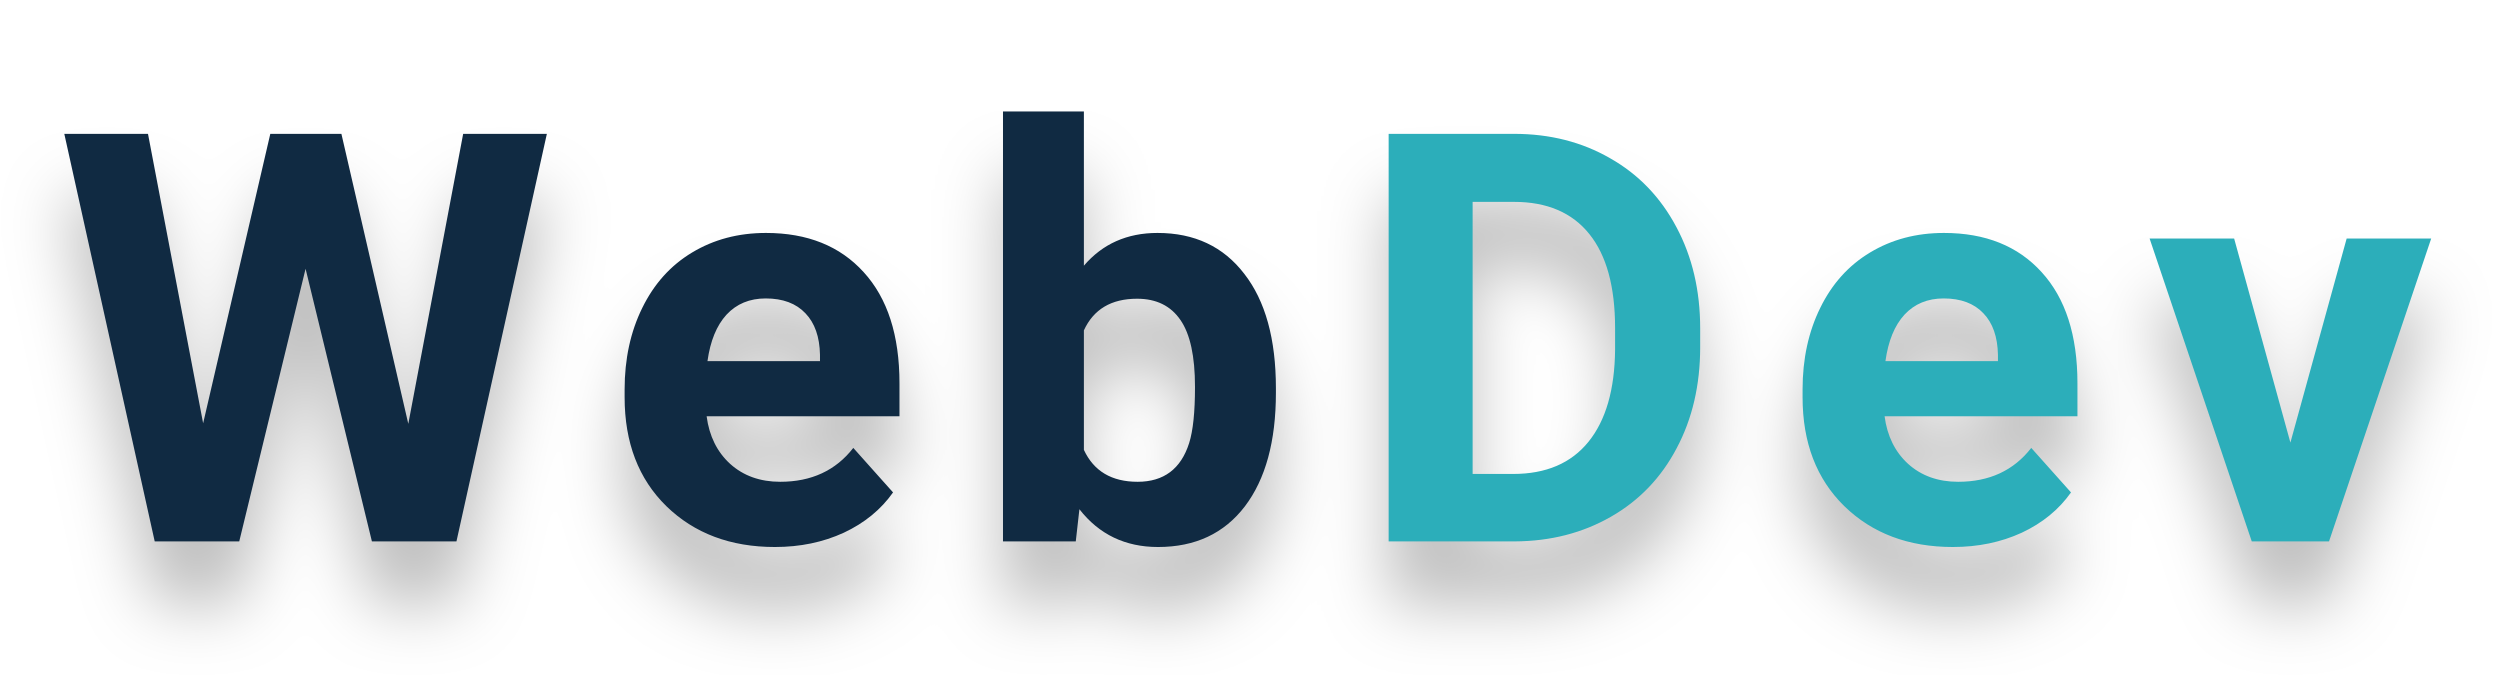
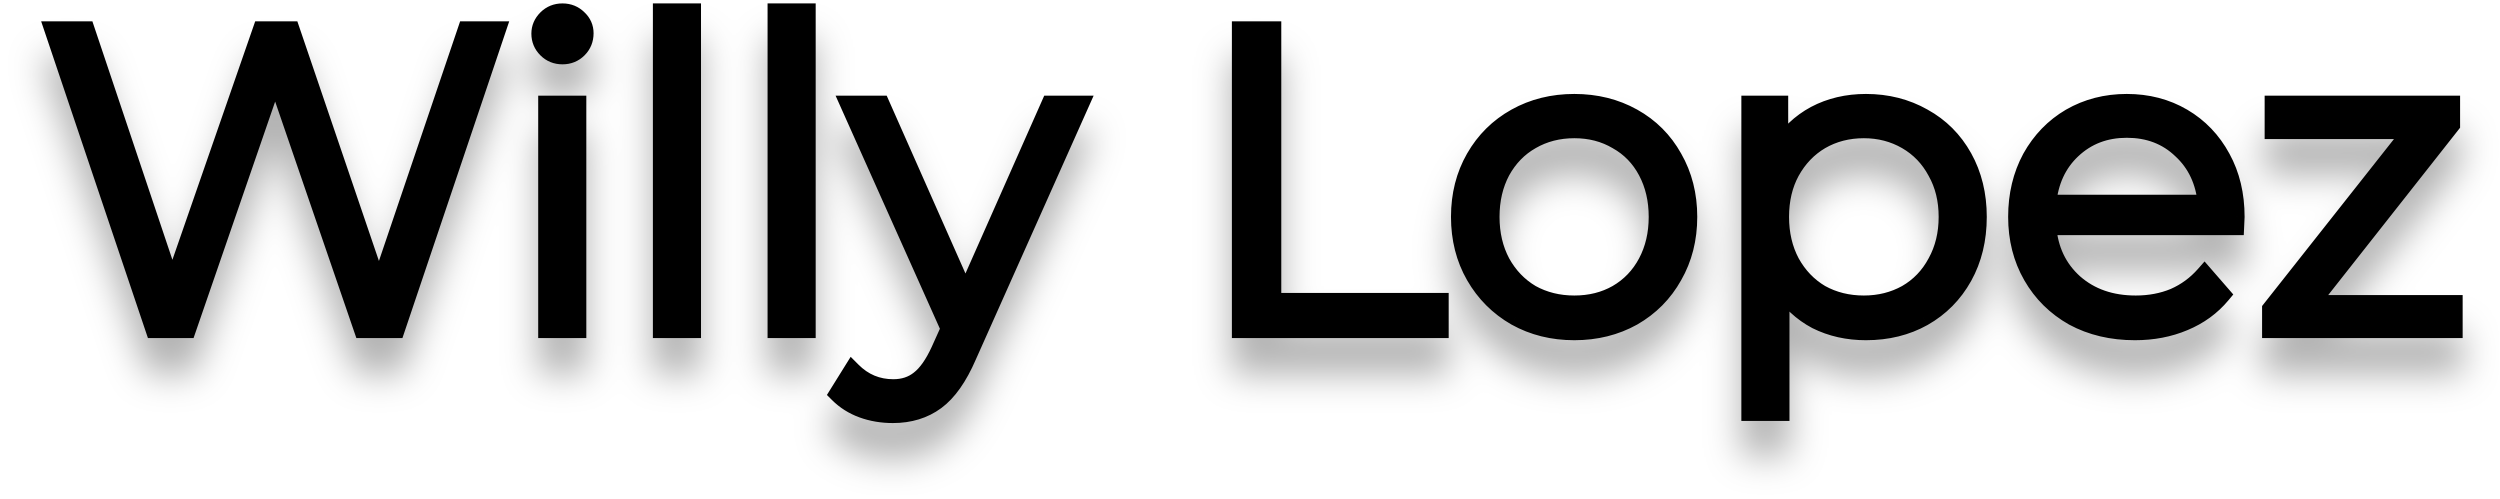
- <svg xmlns="http://www.w3.org/2000/svg" width="157" height="43" viewBox="0 0 157 43" fill="none">
+ <svg xmlns="http://www.w3.org/2000/svg" width="281" height="56" viewBox="0 0 281 56" fill="none">
  <g filter="url(#filter0_d)">
-     <path d="M25.641 26.617L29.087 8.406H34.343L28.665 34H23.356L19.19 16.879L15.024 34H9.716L4.038 8.406H9.294L12.757 26.582L16.975 8.406H21.44L25.641 26.617ZM48.665 34.352C45.876 34.352 43.603 33.496 41.845 31.785C40.099 30.074 39.226 27.795 39.226 24.947V24.455C39.226 22.545 39.595 20.84 40.333 19.34C41.072 17.828 42.114 16.668 43.462 15.859C44.822 15.039 46.368 14.629 48.103 14.629C50.704 14.629 52.749 15.449 54.237 17.09C55.737 18.73 56.487 21.057 56.487 24.068V26.143H44.376C44.54 27.385 45.032 28.381 45.853 29.131C46.685 29.881 47.734 30.256 48.999 30.256C50.956 30.256 52.486 29.547 53.587 28.129L56.083 30.924C55.322 32.002 54.29 32.846 52.989 33.455C51.689 34.053 50.247 34.352 48.665 34.352ZM48.085 18.742C47.077 18.742 46.257 19.082 45.624 19.762C45.003 20.441 44.605 21.414 44.429 22.68H51.495V22.275C51.472 21.15 51.167 20.283 50.581 19.674C49.995 19.053 49.163 18.742 48.085 18.742ZM80.127 24.666C80.127 27.713 79.476 30.092 78.175 31.803C76.875 33.502 75.058 34.352 72.726 34.352C70.664 34.352 69.017 33.56 67.787 31.979L67.558 34H62.988V7H68.068V16.686C69.24 15.315 70.781 14.629 72.691 14.629C75.011 14.629 76.828 15.484 78.14 17.195C79.465 18.895 80.127 21.291 80.127 24.385V24.666ZM75.046 24.297C75.046 22.375 74.742 20.975 74.132 20.096C73.523 19.205 72.615 18.76 71.408 18.76C69.791 18.76 68.677 19.422 68.068 20.746V28.252C68.689 29.588 69.814 30.256 71.443 30.256C73.084 30.256 74.162 29.447 74.677 27.83C74.923 27.057 75.046 25.879 75.046 24.297Z" fill="#102A42" />
-     <path d="M87.207 34V8.406H95.082C97.332 8.406 99.342 8.916 101.111 9.936C102.893 10.943 104.281 12.385 105.277 14.26C106.273 16.123 106.771 18.244 106.771 20.623V21.801C106.771 24.18 106.279 26.295 105.295 28.146C104.322 29.998 102.945 31.434 101.164 32.453C99.383 33.473 97.373 33.988 95.135 34H87.207ZM92.481 12.678V29.764H95.029C97.092 29.764 98.668 29.09 99.758 27.742C100.848 26.395 101.404 24.467 101.428 21.959V20.605C101.428 18.004 100.889 16.035 99.811 14.699C98.732 13.352 97.156 12.678 95.082 12.678H92.481ZM122.641 34.352C119.852 34.352 117.579 33.496 115.821 31.785C114.075 30.074 113.202 27.795 113.202 24.947V24.455C113.202 22.545 113.571 20.84 114.309 19.34C115.047 17.828 116.09 16.668 117.438 15.859C118.797 15.039 120.344 14.629 122.079 14.629C124.68 14.629 126.725 15.449 128.213 17.09C129.713 18.73 130.463 21.057 130.463 24.068V26.143H118.352C118.516 27.385 119.008 28.381 119.829 29.131C120.661 29.881 121.709 30.256 122.975 30.256C124.932 30.256 126.461 29.547 127.563 28.129L130.059 30.924C129.297 32.002 128.266 32.846 126.965 33.455C125.664 34.053 124.223 34.352 122.641 34.352ZM122.061 18.742C121.053 18.742 120.233 19.082 119.6 19.762C118.979 20.441 118.58 21.414 118.405 22.68H125.471V22.275C125.448 21.15 125.143 20.283 124.557 19.674C123.971 19.053 123.139 18.742 122.061 18.742ZM143.837 27.795L147.37 14.98H152.679L146.262 34H141.411L134.995 14.98H140.304L143.837 27.795Z" fill="#2CAEBA" />
+     <path d="M55.842 3.4L44.514 37H40.77L30.93 8.344L21.042 37H17.346L6.018 3.4H9.666L19.362 32.296L29.394 3.4H32.706L42.594 32.44L52.434 3.4H55.842ZM61.494 11.752H64.902V37H61.494V11.752ZM63.222 6.232C62.518 6.232 61.926 5.992 61.446 5.512C60.966 5.032 60.726 4.456 60.726 3.784C60.726 3.144 60.966 2.584 61.446 2.104C61.926 1.624 62.518 1.384 63.222 1.384C63.926 1.384 64.518 1.624 64.998 2.104C65.478 2.552 65.718 3.096 65.718 3.736C65.718 4.44 65.478 5.032 64.998 5.512C64.518 5.992 63.926 6.232 63.222 6.232ZM74.385 1.384H77.793V37H74.385V1.384ZM87.275 1.384H90.683V37H87.275V1.384ZM121.382 11.752L108.758 40.024C107.734 42.392 106.55 44.072 105.206 45.064C103.862 46.056 102.246 46.552 100.358 46.552C99.142 46.552 98.006 46.36 96.95 45.976C95.894 45.592 94.982 45.016 94.214 44.248L95.798 41.704C97.078 42.984 98.614 43.624 100.406 43.624C101.558 43.624 102.534 43.304 103.334 42.664C104.166 42.024 104.934 40.936 105.638 39.4L106.742 36.952L95.462 11.752H99.014L108.518 33.208L118.022 11.752H121.382ZM139.464 3.4H143.016V33.928H161.832V37H139.464V3.4ZM176.955 37.24C174.523 37.24 172.331 36.696 170.379 35.608C168.427 34.488 166.891 32.952 165.771 31C164.651 29.048 164.091 26.84 164.091 24.376C164.091 21.912 164.651 19.704 165.771 17.752C166.891 15.8 168.427 14.28 170.379 13.192C172.331 12.104 174.523 11.56 176.955 11.56C179.387 11.56 181.579 12.104 183.531 13.192C185.483 14.28 187.003 15.8 188.091 17.752C189.211 19.704 189.771 21.912 189.771 24.376C189.771 26.84 189.211 29.048 188.091 31C187.003 32.952 185.483 34.488 183.531 35.608C181.579 36.696 179.387 37.24 176.955 37.24ZM176.955 34.216C178.747 34.216 180.347 33.816 181.755 33.016C183.195 32.184 184.315 31.016 185.115 29.512C185.915 28.008 186.315 26.296 186.315 24.376C186.315 22.456 185.915 20.744 185.115 19.24C184.315 17.736 183.195 16.584 181.755 15.784C180.347 14.952 178.747 14.536 176.955 14.536C175.163 14.536 173.547 14.952 172.107 15.784C170.699 16.584 169.579 17.736 168.747 19.24C167.947 20.744 167.547 22.456 167.547 24.376C167.547 26.296 167.947 28.008 168.747 29.512C169.579 31.016 170.699 32.184 172.107 33.016C173.547 33.816 175.163 34.216 176.955 34.216ZM209.737 11.56C212.105 11.56 214.249 12.104 216.169 13.192C218.089 14.248 219.593 15.752 220.681 17.704C221.769 19.656 222.313 21.88 222.313 24.376C222.313 26.904 221.769 29.144 220.681 31.096C219.593 33.048 218.089 34.568 216.169 35.656C214.281 36.712 212.137 37.24 209.737 37.24C207.689 37.24 205.833 36.824 204.169 35.992C202.537 35.128 201.193 33.88 200.137 32.248V46.312H196.729V11.752H199.993V16.744C201.017 15.08 202.361 13.8 204.025 12.904C205.721 12.008 207.625 11.56 209.737 11.56ZM209.497 34.216C211.257 34.216 212.857 33.816 214.297 33.016C215.737 32.184 216.857 31.016 217.657 29.512C218.489 28.008 218.905 26.296 218.905 24.376C218.905 22.456 218.489 20.76 217.657 19.288C216.857 17.784 215.737 16.616 214.297 15.784C212.857 14.952 211.257 14.536 209.497 14.536C207.705 14.536 206.089 14.952 204.649 15.784C203.241 16.616 202.121 17.784 201.289 19.288C200.489 20.76 200.089 22.456 200.089 24.376C200.089 26.296 200.489 28.008 201.289 29.512C202.121 31.016 203.241 32.184 204.649 33.016C206.089 33.816 207.705 34.216 209.497 34.216ZM251.244 25.432H230.124C230.316 28.056 231.324 30.184 233.148 31.816C234.972 33.416 237.276 34.216 240.06 34.216C241.628 34.216 243.068 33.944 244.38 33.4C245.692 32.824 246.828 31.992 247.788 30.904L249.708 33.112C248.588 34.456 247.18 35.48 245.484 36.184C243.82 36.888 241.98 37.24 239.964 37.24C237.372 37.24 235.068 36.696 233.052 35.608C231.068 34.488 229.516 32.952 228.396 31C227.276 29.048 226.716 26.84 226.716 24.376C226.716 21.912 227.244 19.704 228.3 17.752C229.388 15.8 230.86 14.28 232.716 13.192C234.604 12.104 236.716 11.56 239.052 11.56C241.388 11.56 243.484 12.104 245.34 13.192C247.196 14.28 248.652 15.8 249.708 17.752C250.764 19.672 251.292 21.88 251.292 24.376L251.244 25.432ZM239.052 14.488C236.62 14.488 234.572 15.272 232.908 16.84C231.276 18.376 230.348 20.392 230.124 22.888H248.028C247.804 20.392 246.86 18.376 245.196 16.84C243.564 15.272 241.516 14.488 239.052 14.488ZM275.802 34.168V37H255.258V34.744L271.146 14.632H255.546V11.752H275.514V14.008L259.626 34.168H275.802Z" fill="black" />
+     <path d="M55.842 3.4L56.79 3.719L57.235 2.4H55.842V3.4ZM44.514 37V38H45.232L45.462 37.319L44.514 37ZM40.77 37L39.824 37.325L40.056 38H40.77V37ZM30.93 8.344L31.876 8.019L30.933 5.272L29.985 8.018L30.93 8.344ZM21.042 37V38H21.755L21.988 37.326L21.042 37ZM17.346 37L16.399 37.319L16.628 38H17.346V37ZM6.018 3.4V2.4H4.626L5.071 3.719L6.018 3.4ZM9.666 3.4L10.614 3.082L10.385 2.4H9.666V3.4ZM19.362 32.296L18.414 32.614L19.346 35.392L20.307 32.624L19.362 32.296ZM29.394 3.4V2.4H28.683L28.45 3.072L29.394 3.4ZM32.706 3.4L33.653 3.078L33.422 2.4H32.706V3.4ZM42.594 32.44L41.648 32.762L42.596 35.549L43.541 32.761L42.594 32.44ZM52.434 3.4V2.4H51.717L51.487 3.079L52.434 3.4ZM54.895 3.081L43.567 36.681L45.462 37.319L56.79 3.719L54.895 3.081ZM44.514 36H40.77V38H44.514V36ZM41.716 36.675L31.876 8.019L29.984 8.669L39.824 37.325L41.716 36.675ZM29.985 8.018L20.097 36.674L21.988 37.326L31.875 8.67L29.985 8.018ZM21.042 36H17.346V38H21.042V36ZM18.294 36.681L6.966 3.081L5.071 3.719L16.399 37.319L18.294 36.681ZM6.018 4.4H9.666V2.4H6.018V4.4ZM8.718 3.718L18.414 32.614L20.31 31.978L10.614 3.082L8.718 3.718ZM20.307 32.624L30.339 3.728L28.45 3.072L18.418 31.968L20.307 32.624ZM29.394 4.4H32.706V2.4H29.394V4.4ZM31.76 3.722L41.648 32.762L43.541 32.118L33.653 3.078L31.76 3.722ZM43.541 32.761L53.381 3.721L51.487 3.079L41.647 32.119L43.541 32.761ZM52.434 4.4H55.842V2.4H52.434V4.4ZM61.494 11.752V10.752H60.494V11.752H61.494ZM64.902 11.752H65.902V10.752H64.902V11.752ZM64.902 37V38H65.902V37H64.902ZM61.494 37H60.494V38H61.494V37ZM61.446 2.104L60.739 1.397L60.739 1.397L61.446 2.104ZM64.998 2.104L64.291 2.811L64.303 2.823L64.316 2.835L64.998 2.104ZM61.494 12.752H64.902V10.752H61.494V12.752ZM63.902 11.752V37H65.902V11.752H63.902ZM64.902 36H61.494V38H64.902V36ZM62.494 37V11.752H60.494V37H62.494ZM63.222 5.232C62.772 5.232 62.438 5.09 62.153 4.805L60.739 6.219C61.414 6.894 62.264 7.232 63.222 7.232V5.232ZM62.153 4.805C61.859 4.51 61.726 4.188 61.726 3.784H59.726C59.726 4.724 60.074 5.554 60.739 6.219L62.153 4.805ZM61.726 3.784C61.726 3.427 61.848 3.116 62.153 2.811L60.739 1.397C60.084 2.052 59.726 2.861 59.726 3.784H61.726ZM62.153 2.811C62.438 2.526 62.772 2.384 63.222 2.384V0.384C62.264 0.384 61.414 0.722 60.739 1.397L62.153 2.811ZM63.222 2.384C63.672 2.384 64.006 2.526 64.291 2.811L65.705 1.397C65.03 0.722 64.18 0.384 63.222 0.384V2.384ZM64.316 2.835C64.599 3.099 64.718 3.381 64.718 3.736H66.718C66.718 2.811 66.357 2.005 65.68 1.373L64.316 2.835ZM64.718 3.736C64.718 4.186 64.576 4.52 64.291 4.805L65.705 6.219C66.38 5.544 66.718 4.694 66.718 3.736H64.718ZM64.291 4.805C64.006 5.09 63.672 5.232 63.222 5.232V7.232C64.18 7.232 65.03 6.894 65.705 6.219L64.291 4.805ZM74.385 1.384V0.384H73.385V1.384H74.385ZM77.793 1.384H78.793V0.384H77.793V1.384ZM77.793 37V38H78.793V37H77.793ZM74.385 37H73.385V38H74.385V37ZM74.385 2.384H77.793V0.384H74.385V2.384ZM76.793 1.384V37H78.793V1.384H76.793ZM77.793 36H74.385V38H77.793V36ZM75.385 37V1.384H73.385V37H75.385ZM87.275 1.384V0.384H86.275V1.384H87.275ZM90.683 1.384H91.683V0.384H90.683V1.384ZM90.683 37V38H91.683V37H90.683ZM87.275 37H86.275V38H87.275V37ZM87.275 2.384H90.683V0.384H87.275V2.384ZM89.683 1.384V37H91.683V1.384H89.683ZM90.683 36H87.275V38H90.683V36ZM88.275 37V1.384H86.275V37H88.275ZM121.382 11.752L122.295 12.16L122.924 10.752H121.382V11.752ZM108.758 40.024L107.845 39.616L107.84 39.627L108.758 40.024ZM105.206 45.064L105.8 45.869L105.8 45.869L105.206 45.064ZM96.95 45.976L97.292 45.036L97.292 45.036L96.95 45.976ZM94.214 44.248L93.365 43.719L92.945 44.394L93.507 44.955L94.214 44.248ZM95.798 41.704L96.505 40.997L95.615 40.106L94.949 41.175L95.798 41.704ZM103.334 42.664L102.724 41.871L102.717 41.877L102.709 41.883L103.334 42.664ZM105.638 39.4L106.547 39.817L106.55 39.811L105.638 39.4ZM106.742 36.952L107.654 37.363L107.838 36.953L107.655 36.543L106.742 36.952ZM95.462 11.752V10.752H93.919L94.549 12.161L95.462 11.752ZM99.014 11.752L99.928 11.347L99.665 10.752H99.014V11.752ZM108.518 33.208L107.604 33.613L108.518 35.677L109.432 33.613L108.518 33.208ZM118.022 11.752V10.752H117.371L117.108 11.347L118.022 11.752ZM120.469 11.344L107.845 39.616L109.671 40.432L122.295 12.16L120.469 11.344ZM107.84 39.627C106.851 41.914 105.757 43.414 104.612 44.259L105.8 45.869C107.343 44.73 108.617 42.87 109.676 40.421L107.84 39.627ZM104.612 44.259C103.462 45.108 102.061 45.552 100.358 45.552V47.552C102.431 47.552 104.262 47.004 105.8 45.869L104.612 44.259ZM100.358 45.552C99.249 45.552 98.23 45.377 97.292 45.036L96.608 46.916C97.782 47.343 99.035 47.552 100.358 47.552V45.552ZM97.292 45.036C96.368 44.7 95.582 44.202 94.921 43.541L93.507 44.955C94.382 45.83 95.42 46.484 96.608 46.916L97.292 45.036ZM95.063 44.777L96.647 42.233L94.949 41.175L93.365 43.719L95.063 44.777ZM95.091 42.411C96.556 43.877 98.346 44.624 100.406 44.624V42.624C98.882 42.624 97.6 42.092 96.505 40.997L95.091 42.411ZM100.406 44.624C101.755 44.624 102.959 44.244 103.959 43.445L102.709 41.883C102.109 42.364 101.361 42.624 100.406 42.624V44.624ZM103.944 43.457C104.96 42.675 105.812 41.42 106.547 39.817L104.729 38.983C104.056 40.452 103.372 41.373 102.724 41.871L103.944 43.457ZM106.55 39.811L107.654 37.363L105.83 36.541L104.726 38.989L106.55 39.811ZM107.655 36.543L96.375 11.343L94.549 12.161L105.829 37.361L107.655 36.543ZM95.462 12.752H99.014V10.752H95.462V12.752ZM98.1 12.157L107.604 33.613L109.432 32.803L99.928 11.347L98.1 12.157ZM109.432 33.613L118.936 12.157L117.108 11.347L107.604 32.803L109.432 33.613ZM118.022 12.752H121.382V10.752H118.022V12.752ZM139.464 3.4V2.4H138.464V3.4H139.464ZM143.016 3.4H144.016V2.4H143.016V3.4ZM143.016 33.928H142.016V34.928H143.016V33.928ZM161.832 33.928H162.832V32.928H161.832V33.928ZM161.832 37V38H162.832V37H161.832ZM139.464 37H138.464V38H139.464V37ZM139.464 4.4H143.016V2.4H139.464V4.4ZM142.016 3.4V33.928H144.016V3.4H142.016ZM143.016 34.928H161.832V32.928H143.016V34.928ZM160.832 33.928V37H162.832V33.928H160.832ZM161.832 36H139.464V38H161.832V36ZM140.464 37V3.4H138.464V37H140.464ZM170.379 35.608L169.881 36.475L169.892 36.481L170.379 35.608ZM165.771 31L164.903 31.498L164.903 31.498L165.771 31ZM165.771 17.752L164.903 17.254L164.903 17.254L165.771 17.752ZM170.379 13.192L169.892 12.319L169.892 12.319L170.379 13.192ZM183.531 13.192L184.018 12.319L184.018 12.319L183.531 13.192ZM188.091 17.752L187.217 18.239L187.223 18.25L188.091 17.752ZM188.091 31L187.223 30.502L187.217 30.513L188.091 31ZM183.531 35.608L184.018 36.481L184.028 36.475L183.531 35.608ZM181.755 33.016L182.249 33.886L182.255 33.882L181.755 33.016ZM185.115 29.512L185.998 29.982L185.998 29.982L185.115 29.512ZM185.115 19.24L185.998 18.77L185.998 18.77L185.115 19.24ZM181.755 15.784L181.246 16.645L181.258 16.652L181.269 16.658L181.755 15.784ZM172.107 15.784L172.601 16.654L172.607 16.65L172.107 15.784ZM168.747 19.24L167.872 18.756L167.868 18.763L167.864 18.77L168.747 19.24ZM168.747 29.512L167.864 29.982L167.868 29.989L167.872 29.996L168.747 29.512ZM172.107 33.016L171.598 33.877L171.61 33.884L171.621 33.89L172.107 33.016ZM176.955 36.24C174.678 36.24 172.656 35.732 170.866 34.734L169.892 36.481C172.006 37.66 174.368 38.24 176.955 38.24V36.24ZM170.876 34.741C169.078 33.709 167.67 32.3 166.638 30.502L164.903 31.498C166.112 33.603 167.775 35.267 169.881 36.475L170.876 34.741ZM166.638 30.502C165.613 28.716 165.091 26.682 165.091 24.376H163.091C163.091 26.998 163.688 29.38 164.903 31.498L166.638 30.502ZM165.091 24.376C165.091 22.07 165.613 20.036 166.638 18.25L164.903 17.254C163.688 19.372 163.091 21.754 163.091 24.376H165.091ZM166.638 18.25C167.668 16.454 169.073 15.064 170.866 14.066L169.892 12.319C167.78 13.496 166.113 15.146 164.903 17.254L166.638 18.25ZM170.866 14.066C172.656 13.068 174.678 12.56 176.955 12.56V10.56C174.368 10.56 172.006 11.14 169.892 12.319L170.866 14.066ZM176.955 12.56C179.232 12.56 181.254 13.068 183.044 14.066L184.018 12.319C181.904 11.14 179.542 10.56 176.955 10.56V12.56ZM183.044 14.066C184.834 15.063 186.22 16.449 187.217 18.239L188.964 17.265C187.786 15.151 186.132 13.497 184.018 12.319L183.044 14.066ZM187.223 18.25C188.248 20.036 188.771 22.07 188.771 24.376H190.771C190.771 21.754 190.173 19.372 188.958 17.254L187.223 18.25ZM188.771 24.376C188.771 26.682 188.248 28.716 187.223 30.502L188.958 31.498C190.173 29.38 190.771 26.998 190.771 24.376H188.771ZM187.217 30.513C186.218 32.305 184.829 33.71 183.033 34.741L184.028 36.475C186.137 35.266 187.787 33.599 188.964 31.487L187.217 30.513ZM183.044 34.734C181.254 35.732 179.232 36.24 176.955 36.24V38.24C179.542 38.24 181.904 37.66 184.018 36.481L183.044 34.734ZM176.955 35.216C178.901 35.216 180.675 34.78 182.249 33.886L181.261 32.147C180.019 32.852 178.593 33.216 176.955 33.216V35.216ZM182.255 33.882C183.861 32.954 185.112 31.647 185.998 29.982L184.232 29.042C183.518 30.385 182.528 31.414 181.255 32.15L182.255 33.882ZM185.998 29.982C186.884 28.316 187.315 26.439 187.315 24.376H185.315C185.315 26.153 184.946 27.701 184.232 29.042L185.998 29.982ZM187.315 24.376C187.315 22.313 186.884 20.436 185.998 18.77L184.232 19.71C184.946 21.052 185.315 22.599 185.315 24.376H187.315ZM185.998 18.77C185.11 17.102 183.855 15.807 182.24 14.91L181.269 16.658C182.535 17.361 183.519 18.37 184.232 19.71L185.998 18.77ZM182.264 14.923C180.687 13.991 178.908 13.536 176.955 13.536V15.536C178.585 15.536 180.007 15.912 181.246 16.645L182.264 14.923ZM176.955 13.536C175.001 13.536 173.21 13.992 171.607 14.918L172.607 16.65C173.883 15.912 175.324 15.536 176.955 15.536V13.536ZM171.613 14.915C170.035 15.811 168.787 17.101 167.872 18.756L169.622 19.724C170.37 18.371 171.363 17.357 172.601 16.654L171.613 14.915ZM167.864 18.77C166.978 20.436 166.547 22.313 166.547 24.376H168.547C168.547 22.599 168.916 21.052 169.63 19.71L167.864 18.77ZM166.547 24.376C166.547 26.439 166.978 28.316 167.864 29.982L169.63 29.042C168.916 27.701 168.547 26.153 168.547 24.376H166.547ZM167.872 29.996C168.786 31.648 170.029 32.95 171.598 33.877L172.616 32.155C171.369 31.419 170.372 30.384 169.622 29.028L167.872 29.996ZM171.621 33.89C173.223 34.78 175.008 35.216 176.955 35.216V33.216C175.317 33.216 173.871 32.852 172.592 32.142L171.621 33.89ZM216.169 13.192L215.676 14.062L215.687 14.068L216.169 13.192ZM220.681 17.704L221.554 17.217L221.554 17.217L220.681 17.704ZM220.681 31.096L221.554 31.583L221.554 31.583L220.681 31.096ZM216.169 35.656L216.657 36.529L216.662 36.526L216.169 35.656ZM204.169 35.992L203.701 36.876L203.711 36.881L203.721 36.886L204.169 35.992ZM200.137 32.248L200.976 31.705L199.137 28.862V32.248H200.137ZM200.137 46.312V47.312H201.137V46.312H200.137ZM196.729 46.312H195.729V47.312H196.729V46.312ZM196.729 11.752V10.752H195.729V11.752H196.729ZM199.993 11.752H200.993V10.752H199.993V11.752ZM199.993 16.744H198.993V20.277L200.844 17.268L199.993 16.744ZM204.025 12.904L203.557 12.02L203.55 12.024L204.025 12.904ZM214.297 33.016L214.782 33.89L214.79 33.886L214.797 33.882L214.297 33.016ZM217.657 29.512L216.782 29.028L216.778 29.035L216.774 29.042L217.657 29.512ZM217.657 19.288L216.774 19.758L216.78 19.769L216.786 19.78L217.657 19.288ZM214.297 15.784L214.797 14.918L214.797 14.918L214.297 15.784ZM204.649 15.784L204.148 14.918L204.14 14.923L204.649 15.784ZM201.289 19.288L200.414 18.804L200.41 18.811L201.289 19.288ZM201.289 29.512L200.406 29.982L200.41 29.989L200.414 29.996L201.289 29.512ZM204.649 33.016L204.14 33.877L204.151 33.884L204.163 33.89L204.649 33.016ZM209.737 12.56C211.945 12.56 213.917 13.065 215.676 14.062L216.662 12.322C214.58 11.143 212.264 10.56 209.737 10.56V12.56ZM215.687 14.068C217.439 15.032 218.809 16.399 219.807 18.191L221.554 17.217C220.377 15.105 218.738 13.464 216.65 12.316L215.687 14.068ZM219.807 18.191C220.803 19.977 221.313 22.03 221.313 24.376H223.313C223.313 21.73 222.734 19.335 221.554 17.217L219.807 18.191ZM221.313 24.376C221.313 26.756 220.802 28.825 219.807 30.609L221.554 31.583C222.735 29.463 223.313 27.052 223.313 24.376H221.313ZM219.807 30.609C218.807 32.403 217.434 33.79 215.676 34.786L216.662 36.526C218.743 35.346 220.378 33.693 221.554 31.583L219.807 30.609ZM215.68 34.783C213.957 35.747 211.985 36.24 209.737 36.24V38.24C212.288 38.24 214.604 37.677 216.657 36.529L215.68 34.783ZM209.737 36.24C207.828 36.24 206.127 35.853 204.616 35.098L203.721 36.886C205.538 37.795 207.549 38.24 209.737 38.24V36.24ZM204.636 35.108C203.163 34.328 201.944 33.201 200.976 31.705L199.297 32.791C200.441 34.559 201.91 35.928 203.701 36.876L204.636 35.108ZM199.137 32.248V46.312H201.137V32.248H199.137ZM200.137 45.312H196.729V47.312H200.137V45.312ZM197.729 46.312V11.752H195.729V46.312H197.729ZM196.729 12.752H199.993V10.752H196.729V12.752ZM198.993 11.752V16.744H200.993V11.752H198.993ZM200.844 17.268C201.779 15.749 202.995 14.594 204.499 13.784L203.55 12.024C201.726 13.006 200.254 14.411 199.141 16.22L200.844 17.268ZM204.492 13.788C206.03 12.976 207.771 12.56 209.737 12.56V10.56C207.479 10.56 205.412 11.04 203.557 12.02L204.492 13.788ZM209.497 35.216C211.415 35.216 213.183 34.778 214.782 33.89L213.811 32.142C212.53 32.854 211.099 33.216 209.497 33.216V35.216ZM214.797 33.882C216.403 32.954 217.654 31.647 218.539 29.982L216.774 29.042C216.059 30.385 215.07 31.414 213.796 32.15L214.797 33.882ZM218.532 29.996C219.455 28.327 219.905 26.445 219.905 24.376H217.905C217.905 26.147 217.522 27.689 216.782 29.028L218.532 29.996ZM219.905 24.376C219.905 22.307 219.455 20.438 218.527 18.796L216.786 19.78C217.522 21.082 217.905 22.605 217.905 24.376H219.905ZM218.539 18.818C217.654 17.153 216.403 15.846 214.797 14.918L213.796 16.65C215.07 17.386 216.059 18.415 216.774 19.758L218.539 18.818ZM214.797 14.918C213.196 13.993 211.422 13.536 209.497 13.536V15.536C211.092 15.536 212.517 15.911 213.796 16.65L214.797 14.918ZM209.497 13.536C207.543 13.536 205.752 13.992 204.148 14.918L205.149 16.65C206.425 15.912 207.866 15.536 209.497 15.536V13.536ZM204.14 14.923C202.57 15.851 201.327 17.152 200.414 18.804L202.164 19.772C202.914 18.416 203.911 17.381 205.157 16.645L204.14 14.923ZM200.41 18.811C199.519 20.449 199.089 22.314 199.089 24.376H201.089C201.089 22.598 201.458 21.071 202.167 19.765L200.41 18.811ZM199.089 24.376C199.089 26.439 199.519 28.316 200.406 29.982L202.171 29.042C201.458 27.701 201.089 26.153 201.089 24.376H199.089ZM200.414 29.996C201.327 31.648 202.57 32.95 204.14 33.877L205.157 32.155C203.911 31.419 202.914 30.384 202.164 29.028L200.414 29.996ZM204.163 33.89C205.764 34.78 207.55 35.216 209.497 35.216V33.216C207.859 33.216 206.413 32.852 205.134 32.142L204.163 33.89ZM251.244 25.432V26.432H252.199L252.243 25.477L251.244 25.432ZM230.124 25.432V24.432H229.048L229.126 25.505L230.124 25.432ZM233.148 31.816L232.481 32.561L232.488 32.568L233.148 31.816ZM244.38 33.4L244.763 34.324L244.772 34.32L244.782 34.316L244.38 33.4ZM247.788 30.904L248.542 30.248L247.793 29.386L247.038 30.242L247.788 30.904ZM249.708 33.112L250.476 33.752L251.021 33.098L250.462 32.456L249.708 33.112ZM245.484 36.184L245.1 35.26L245.094 35.263L245.484 36.184ZM233.052 35.608L232.56 36.479L232.569 36.483L232.577 36.488L233.052 35.608ZM228.396 31L227.528 31.498L227.528 31.498L228.396 31ZM228.3 17.752L227.426 17.265L227.42 17.276L228.3 17.752ZM232.716 13.192L232.217 12.325L232.21 12.329L232.716 13.192ZM249.708 17.752L248.828 18.228L248.832 18.234L249.708 17.752ZM251.292 24.376L252.291 24.421L252.292 24.399V24.376H251.292ZM232.908 16.84L233.593 17.568L233.594 17.568L232.908 16.84ZM230.124 22.888L229.128 22.799L229.03 23.888H230.124V22.888ZM248.028 22.888V23.888H249.122L249.024 22.799L248.028 22.888ZM245.196 16.84L244.503 17.561L244.51 17.568L244.518 17.575L245.196 16.84ZM251.244 24.432H230.124V26.432H251.244V24.432ZM229.126 25.505C229.336 28.366 230.449 30.743 232.481 32.561L233.815 31.071C232.199 29.625 231.296 27.746 231.121 25.359L229.126 25.505ZM232.488 32.568C234.522 34.351 237.071 35.216 240.06 35.216V33.216C237.48 33.216 235.422 32.481 233.807 31.064L232.488 32.568ZM240.06 35.216C241.746 35.216 243.317 34.923 244.763 34.324L243.997 32.476C242.818 32.965 241.51 33.216 240.06 33.216V35.216ZM244.782 34.316C246.229 33.681 247.483 32.761 248.538 31.566L247.038 30.242C246.173 31.223 245.155 31.968 243.978 32.484L244.782 34.316ZM247.033 31.56L248.953 33.768L250.462 32.456L248.542 30.248L247.033 31.56ZM248.94 32.472C247.928 33.685 246.655 34.615 245.1 35.26L245.867 37.108C247.705 36.345 249.247 35.227 250.476 33.752L248.94 32.472ZM245.094 35.263C243.567 35.909 241.861 36.24 239.964 36.24V38.24C242.098 38.24 244.073 37.867 245.873 37.105L245.094 35.263ZM239.964 36.24C237.516 36.24 235.379 35.727 233.527 34.728L232.577 36.488C234.757 37.665 237.228 38.24 239.964 38.24V36.24ZM233.543 34.737C231.714 33.704 230.293 32.296 229.263 30.502L227.528 31.498C228.739 33.608 230.422 35.272 232.56 36.479L233.543 34.737ZM229.263 30.502C228.238 28.716 227.716 26.682 227.716 24.376H225.716C225.716 26.998 226.313 29.38 227.528 31.498L229.263 30.502ZM227.716 24.376C227.716 22.059 228.211 20.018 229.179 18.228L227.42 17.276C226.277 19.39 225.716 21.765 225.716 24.376H227.716ZM229.173 18.239C230.178 16.436 231.526 15.049 233.222 14.055L232.21 12.329C230.194 13.511 228.598 15.164 227.426 17.265L229.173 18.239ZM233.215 14.058C234.94 13.064 236.878 12.56 239.052 12.56V10.56C236.554 10.56 234.267 11.144 232.217 12.326L233.215 14.058ZM239.052 12.56C241.226 12.56 243.145 13.064 244.834 14.055L245.846 12.329C243.823 11.144 241.55 10.56 239.052 10.56V12.56ZM244.834 14.055C246.527 15.047 247.856 16.431 248.828 18.228L250.587 17.276C249.447 15.169 247.864 13.513 245.846 12.329L244.834 14.055ZM248.832 18.234C249.796 19.987 250.292 22.025 250.292 24.376H252.292C252.292 21.735 251.732 19.357 250.584 17.27L248.832 18.234ZM250.293 24.331L250.245 25.387L252.243 25.477L252.291 24.421L250.293 24.331ZM239.052 13.488C236.383 13.488 234.084 14.357 232.222 16.112L233.594 17.568C235.059 16.186 236.857 15.488 239.052 15.488V13.488ZM232.222 16.112C230.391 17.836 229.371 20.09 229.128 22.799L231.12 22.977C231.325 20.694 232.161 18.916 233.593 17.568L232.222 16.112ZM230.124 23.888H248.028V21.888H230.124V23.888ZM249.024 22.799C248.78 20.084 247.74 17.828 245.874 16.105L244.518 17.575C245.979 18.924 246.827 20.7 247.032 22.977L249.024 22.799ZM245.889 16.119C244.053 14.355 241.749 13.488 239.052 13.488V15.488C241.283 15.488 243.075 16.189 244.503 17.561L245.889 16.119ZM275.802 34.168H276.802V33.168H275.802V34.168ZM275.802 37V38H276.802V37H275.802ZM255.258 37H254.258V38H255.258V37ZM255.258 34.744L254.473 34.124L254.258 34.397V34.744H255.258ZM271.146 14.632L271.931 15.252L273.211 13.632H271.146V14.632ZM255.546 14.632H254.546V15.632H255.546V14.632ZM255.546 11.752V10.752H254.546V11.752H255.546ZM275.514 11.752H276.514V10.752H275.514V11.752ZM275.514 14.008L276.3 14.627L276.514 14.355V14.008H275.514ZM259.626 34.168L258.841 33.549L257.565 35.168H259.626V34.168ZM274.802 34.168V37H276.802V34.168H274.802ZM275.802 36H255.258V38H275.802V36ZM256.258 37V34.744H254.258V37H256.258ZM256.043 35.364L271.931 15.252L270.361 14.012L254.473 34.124L256.043 35.364ZM271.146 13.632H255.546V15.632H271.146V13.632ZM256.546 14.632V11.752H254.546V14.632H256.546ZM255.546 12.752H275.514V10.752H255.546V12.752ZM274.514 11.752V14.008H276.514V11.752H274.514ZM274.729 13.389L258.841 33.549L260.412 34.787L276.3 14.627L274.729 13.389ZM259.626 35.168H275.802V33.168H259.626V35.168Z" fill="black" />
  </g>
  <defs>
-     <filter id="filter0_d" x="0.038" y="7" width="156.641" height="35.352" filterUnits="userSpaceOnUse" color-interpolation-filters="sRGB">
+     <filter id="filter0_d" x="0.626" y="0.384" width="280.176" height="55.168" filterUnits="userSpaceOnUse" color-interpolation-filters="sRGB">
      <feFlood flood-opacity="0" result="BackgroundImageFix" />
      <feColorMatrix in="SourceAlpha" type="matrix" values="0 0 0 0 0 0 0 0 0 0 0 0 0 0 0 0 0 0 127 0" />
      <feOffset dy="4" />
      <feGaussianBlur stdDeviation="2" />
-       <feColorMatrix type="matrix" values="0 0 0 0 0 0 0 0 0 0 0 0 0 0 0 0 0 0 0.25 0" />
+       <feColorMatrix type="matrix" values="0 0 0 0 0 0 0 0 0 0 0 0 0 0 0 0 0 0 0.3 0" />
      <feBlend mode="normal" in2="BackgroundImageFix" result="effect1_dropShadow" />
      <feBlend mode="normal" in="SourceGraphic" in2="effect1_dropShadow" result="shape" />
    </filter>
  </defs>
</svg>
